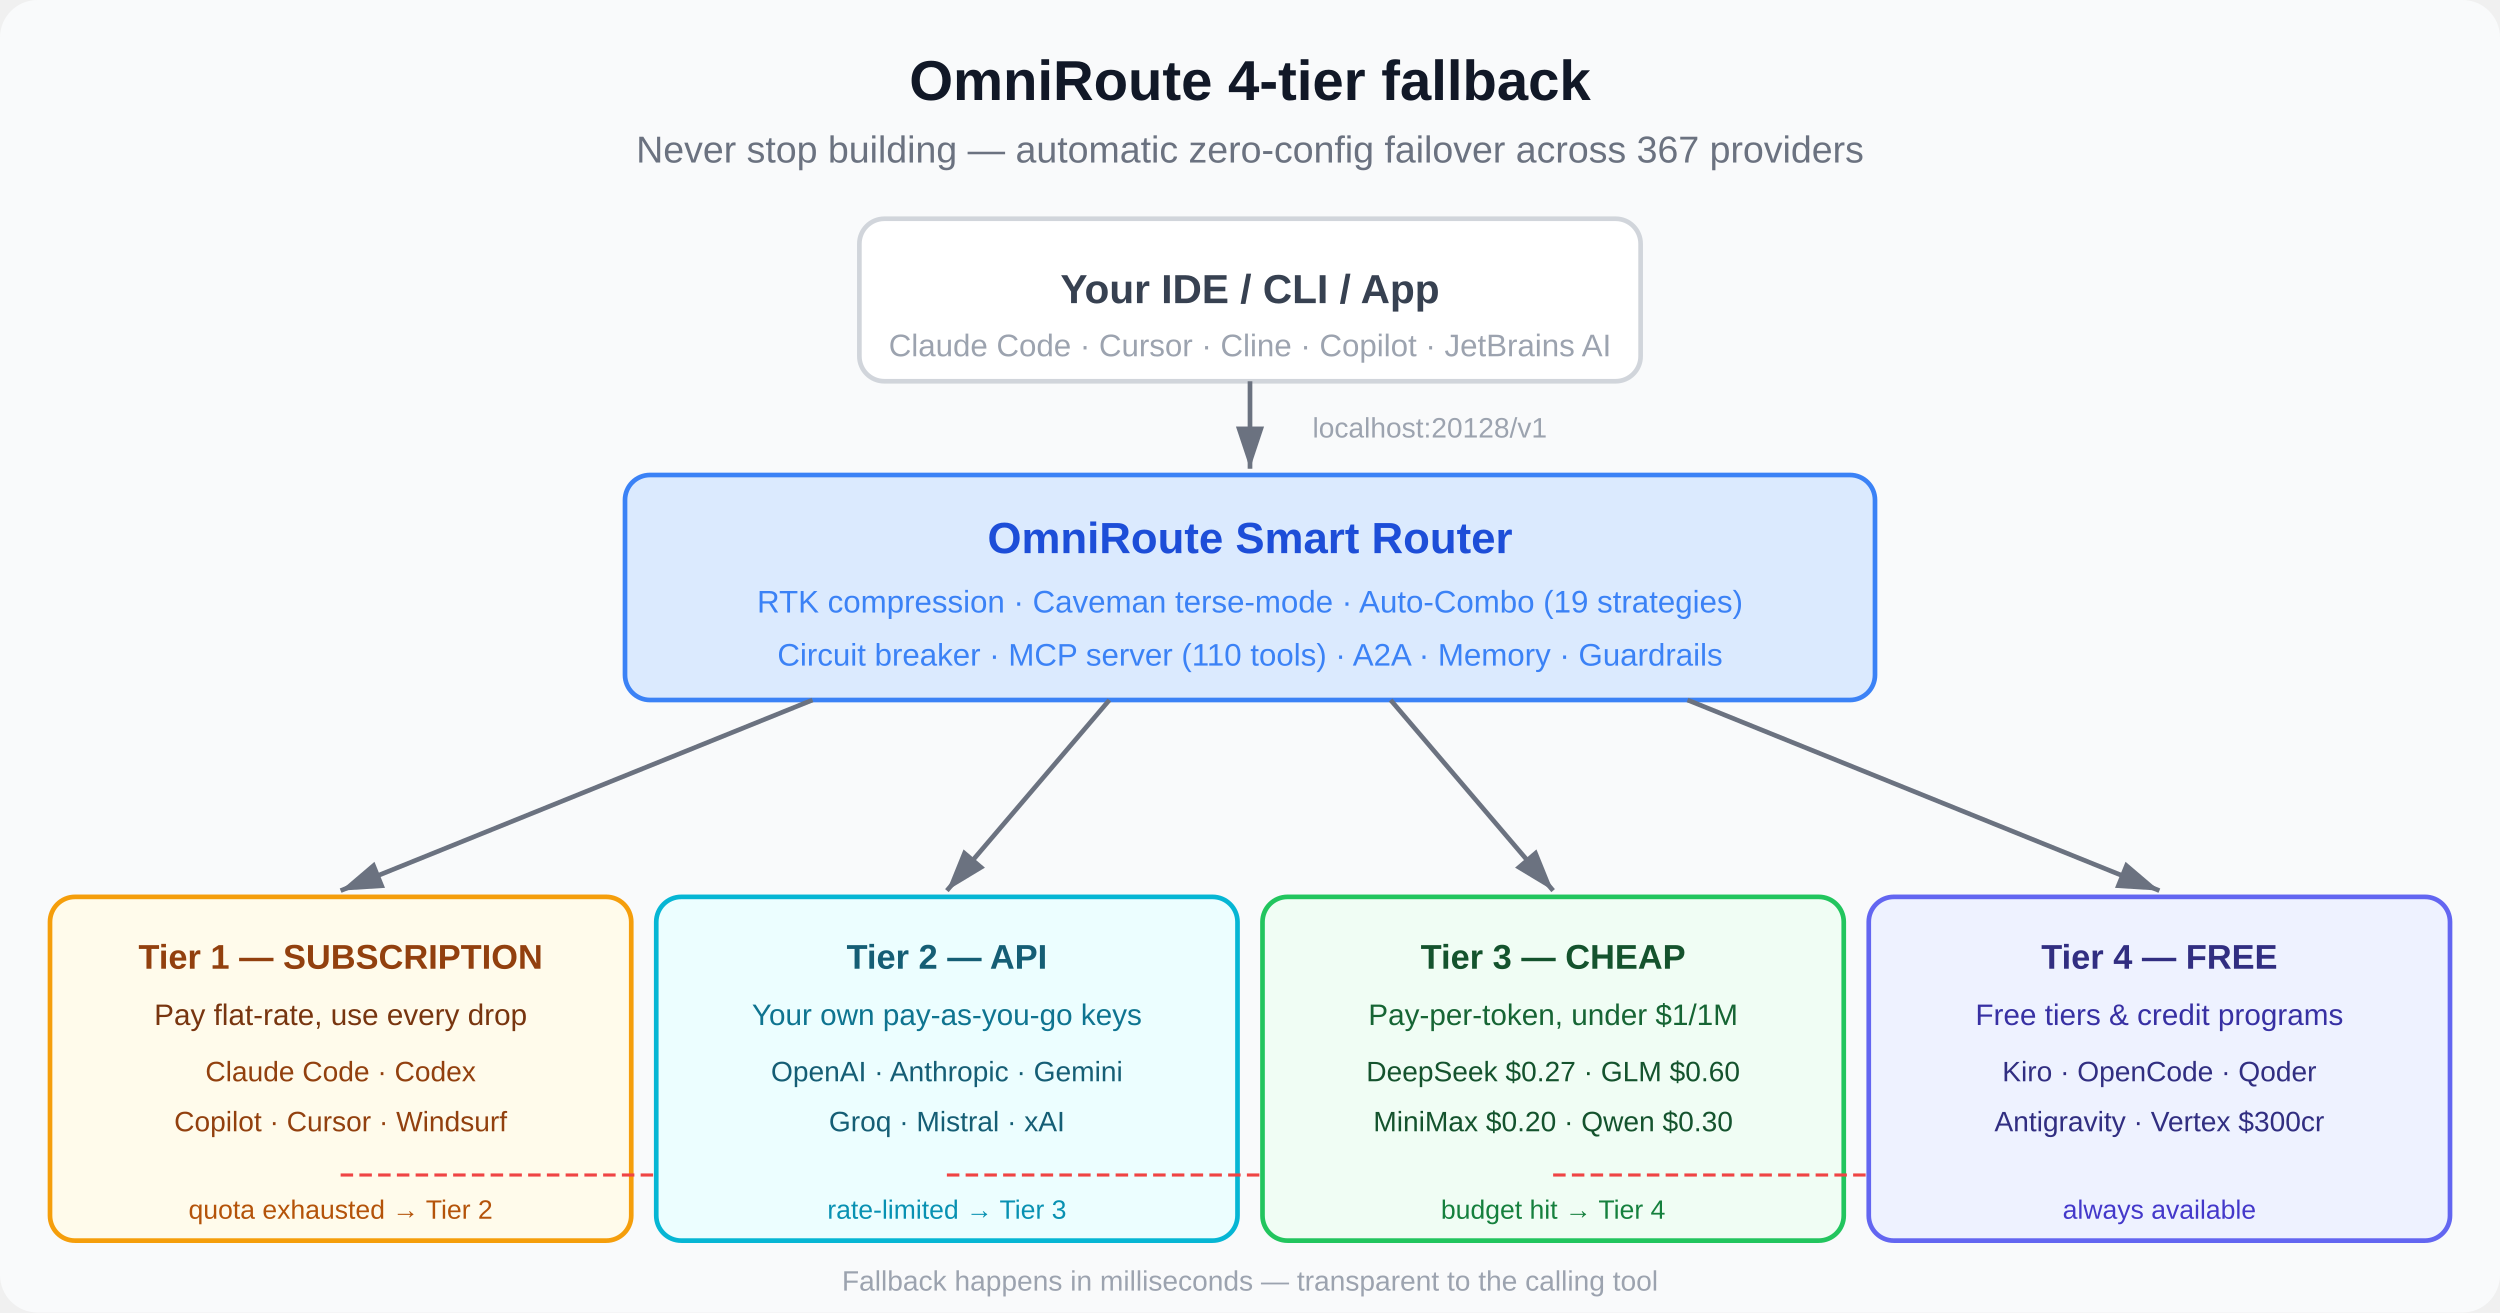
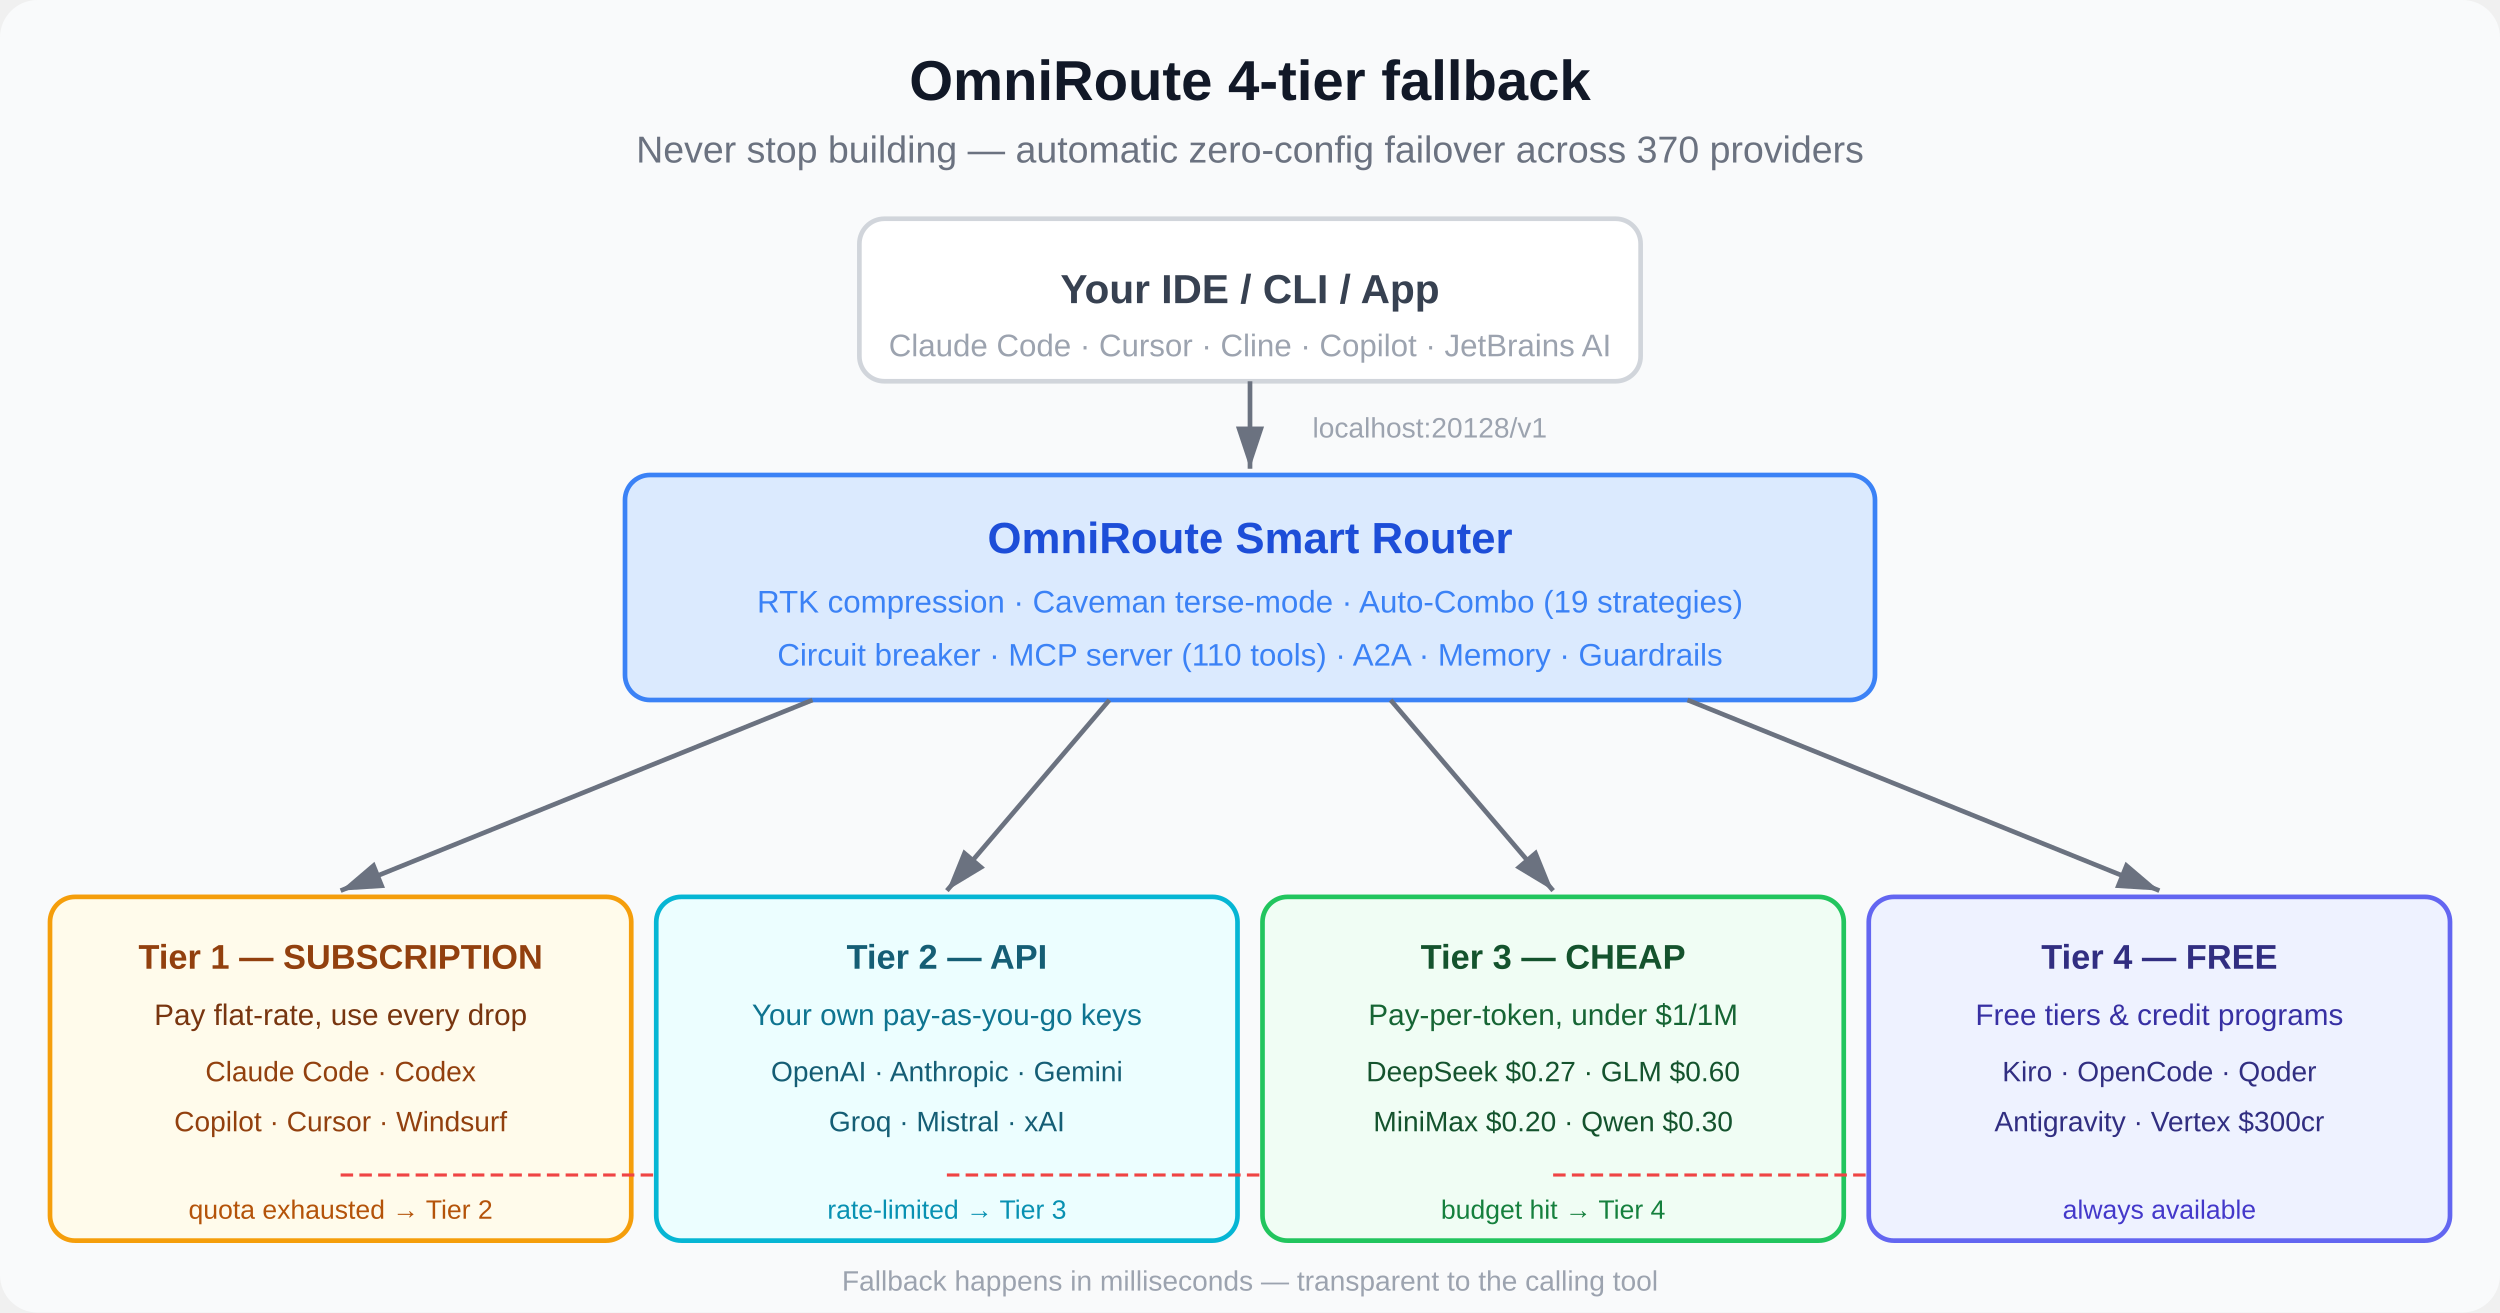
- <svg xmlns="http://www.w3.org/2000/svg" viewBox="0 0 800 420" font-family="system-ui, -apple-system, Segoe UI, Arial, Helvetica, sans-serif" role="img" aria-label="OmniRoute 4-tier fallback: your IDE or CLI calls one local endpoint and the OmniRoute Smart Router fails over across 367 providers in 4 tiers — Tier 1 Subscription, Tier 2 API, Tier 3 Cheap, Tier 4 Free.">
+ <svg xmlns="http://www.w3.org/2000/svg" viewBox="0 0 800 420" font-family="system-ui, -apple-system, Segoe UI, Arial, Helvetica, sans-serif" role="img" aria-label="OmniRoute 4-tier fallback: your IDE or CLI calls one local endpoint and the OmniRoute Smart Router fails over across 370 providers in 4 tiers — Tier 1 Subscription, Tier 2 API, Tier 3 Cheap, Tier 4 Free.">
  <defs>
    <marker id="arrow-light" markerWidth="10" markerHeight="10" refX="9" refY="3" orient="auto">
      <path d="M0,0 L0,6 L9,3 z" fill="#6b7280" />
    </marker>
    <marker id="arrow-fallback-light" markerWidth="10" markerHeight="10" refX="9" refY="3" orient="auto">
      <path d="M0,0 L0,6 L9,3 z" fill="#ef4444" />
    </marker>
  </defs>
  <rect width="800" height="420" fill="#f9fafb" rx="12" />
  <text x="400" y="32" text-anchor="middle" font-size="18" font-weight="700" fill="#111827">OmniRoute 4-tier fallback</text>
-   <text x="400" y="52" text-anchor="middle" font-size="12" fill="#6b7280">Never stop building — automatic zero-config failover across 367 providers</text>
+   <text x="400" y="52" text-anchor="middle" font-size="12" fill="#6b7280">Never stop building — automatic zero-config failover across 370 providers</text>
  <rect x="275" y="70" width="250" height="52" rx="8" fill="#ffffff" stroke="#d1d5db" stroke-width="1.5" />
  <text x="400" y="97" text-anchor="middle" font-size="13" font-weight="600" fill="#374151">Your IDE / CLI / App</text>
  <text x="400" y="114" text-anchor="middle" font-size="10" fill="#9ca3af">Claude Code · Cursor · Cline · Copilot · JetBrains AI</text>
  <line x1="400" y1="122" x2="400" y2="150" stroke="#6b7280" stroke-width="1.5" marker-end="url(#arrow-light)" />
  <text x="420" y="140" font-size="9" fill="#9ca3af">localhost:20128/v1</text>
  <rect x="200" y="152" width="400" height="72" rx="8" fill="#dbeafe" stroke="#3b82f6" stroke-width="1.5" />
  <text x="400" y="177" text-anchor="middle" font-size="14" font-weight="700" fill="#1d4ed8">OmniRoute Smart Router</text>
  <text x="400" y="196" text-anchor="middle" font-size="10" fill="#3b82f6">RTK compression · Caveman terse-mode · Auto-Combo (19 strategies)</text>
  <text x="400" y="213" text-anchor="middle" font-size="10" fill="#3b82f6">Circuit breaker · MCP server (110 tools) · A2A · Memory · Guardrails</text>
  <line x1="260" y1="224" x2="109" y2="285" stroke="#6b7280" stroke-width="1.5" marker-end="url(#arrow-light)" />
  <line x1="355" y1="224" x2="303" y2="285" stroke="#6b7280" stroke-width="1.5" marker-end="url(#arrow-light)" />
  <line x1="445" y1="224" x2="497" y2="285" stroke="#6b7280" stroke-width="1.5" marker-end="url(#arrow-light)" />
  <line x1="540" y1="224" x2="691" y2="285" stroke="#6b7280" stroke-width="1.5" marker-end="url(#arrow-light)" />
  <rect x="16" y="287" width="186" height="110" rx="8" fill="#fffbeb" stroke="#f59e0b" stroke-width="1.5" />
  <text x="109" y="310" text-anchor="middle" font-size="11" font-weight="700" fill="#92400e">Tier 1 — SUBSCRIPTION</text>
  <text x="109" y="328" text-anchor="middle" font-size="9.5" fill="#78350f">Pay flat-rate, use every drop</text>
  <text x="109" y="346" text-anchor="middle" font-size="9" fill="#92400e">Claude Code · Codex</text>
  <text x="109" y="362" text-anchor="middle" font-size="9" fill="#92400e">Copilot · Cursor · Windsurf</text>
  <text x="109" y="390" text-anchor="middle" font-size="8.5" fill="#b45309">quota exhausted → Tier 2</text>
  <line x1="109" y1="376" x2="240" y2="376" stroke="#ef4444" stroke-width="1" stroke-dasharray="4,2" marker-end="url(#arrow-fallback-light)" />
  <rect x="210" y="287" width="186" height="110" rx="8" fill="#ecfeff" stroke="#06b6d4" stroke-width="1.5" />
  <text x="303" y="310" text-anchor="middle" font-size="11" font-weight="700" fill="#155e75">Tier 2 — API</text>
  <text x="303" y="328" text-anchor="middle" font-size="9.5" fill="#0e7490">Your own pay-as-you-go keys</text>
  <text x="303" y="346" text-anchor="middle" font-size="9" fill="#155e75">OpenAI · Anthropic · Gemini</text>
  <text x="303" y="362" text-anchor="middle" font-size="9" fill="#155e75">Groq · Mistral · xAI</text>
  <text x="303" y="390" text-anchor="middle" font-size="8.5" fill="#0891b2">rate-limited → Tier 3</text>
  <line x1="303" y1="376" x2="434" y2="376" stroke="#ef4444" stroke-width="1" stroke-dasharray="4,2" marker-end="url(#arrow-fallback-light)" />
  <rect x="404" y="287" width="186" height="110" rx="8" fill="#f0fdf4" stroke="#22c55e" stroke-width="1.5" />
  <text x="497" y="310" text-anchor="middle" font-size="11" font-weight="700" fill="#14532d">Tier 3 — CHEAP</text>
  <text x="497" y="328" text-anchor="middle" font-size="9.5" fill="#166534">Pay-per-token, under $1/1M</text>
  <text x="497" y="346" text-anchor="middle" font-size="9" fill="#14532d">DeepSeek $0.27 · GLM $0.60</text>
  <text x="497" y="362" text-anchor="middle" font-size="9" fill="#14532d">MiniMax $0.20 · Qwen $0.30</text>
  <text x="497" y="390" text-anchor="middle" font-size="8.5" fill="#15803d">budget hit → Tier 4</text>
  <line x1="497" y1="376" x2="628" y2="376" stroke="#ef4444" stroke-width="1" stroke-dasharray="4,2" marker-end="url(#arrow-fallback-light)" />
  <rect x="598" y="287" width="186" height="110" rx="8" fill="#eef2ff" stroke="#6366f1" stroke-width="1.5" />
  <text x="691" y="310" text-anchor="middle" font-size="11" font-weight="700" fill="#312e81">Tier 4 — FREE</text>
  <text x="691" y="328" text-anchor="middle" font-size="9.5" fill="#3730a3">Free tiers &amp; credit programs</text>
  <text x="691" y="346" text-anchor="middle" font-size="9" fill="#312e81">Kiro · OpenCode · Qoder</text>
  <text x="691" y="362" text-anchor="middle" font-size="9" fill="#312e81">Antigravity · Vertex $300cr</text>
  <text x="691" y="390" text-anchor="middle" font-size="8.5" fill="#4338ca">always available</text>
  <text x="400" y="413" text-anchor="middle" font-size="9" fill="#9ca3af">Fallback happens in milliseconds — transparent to the calling tool</text>
</svg>
